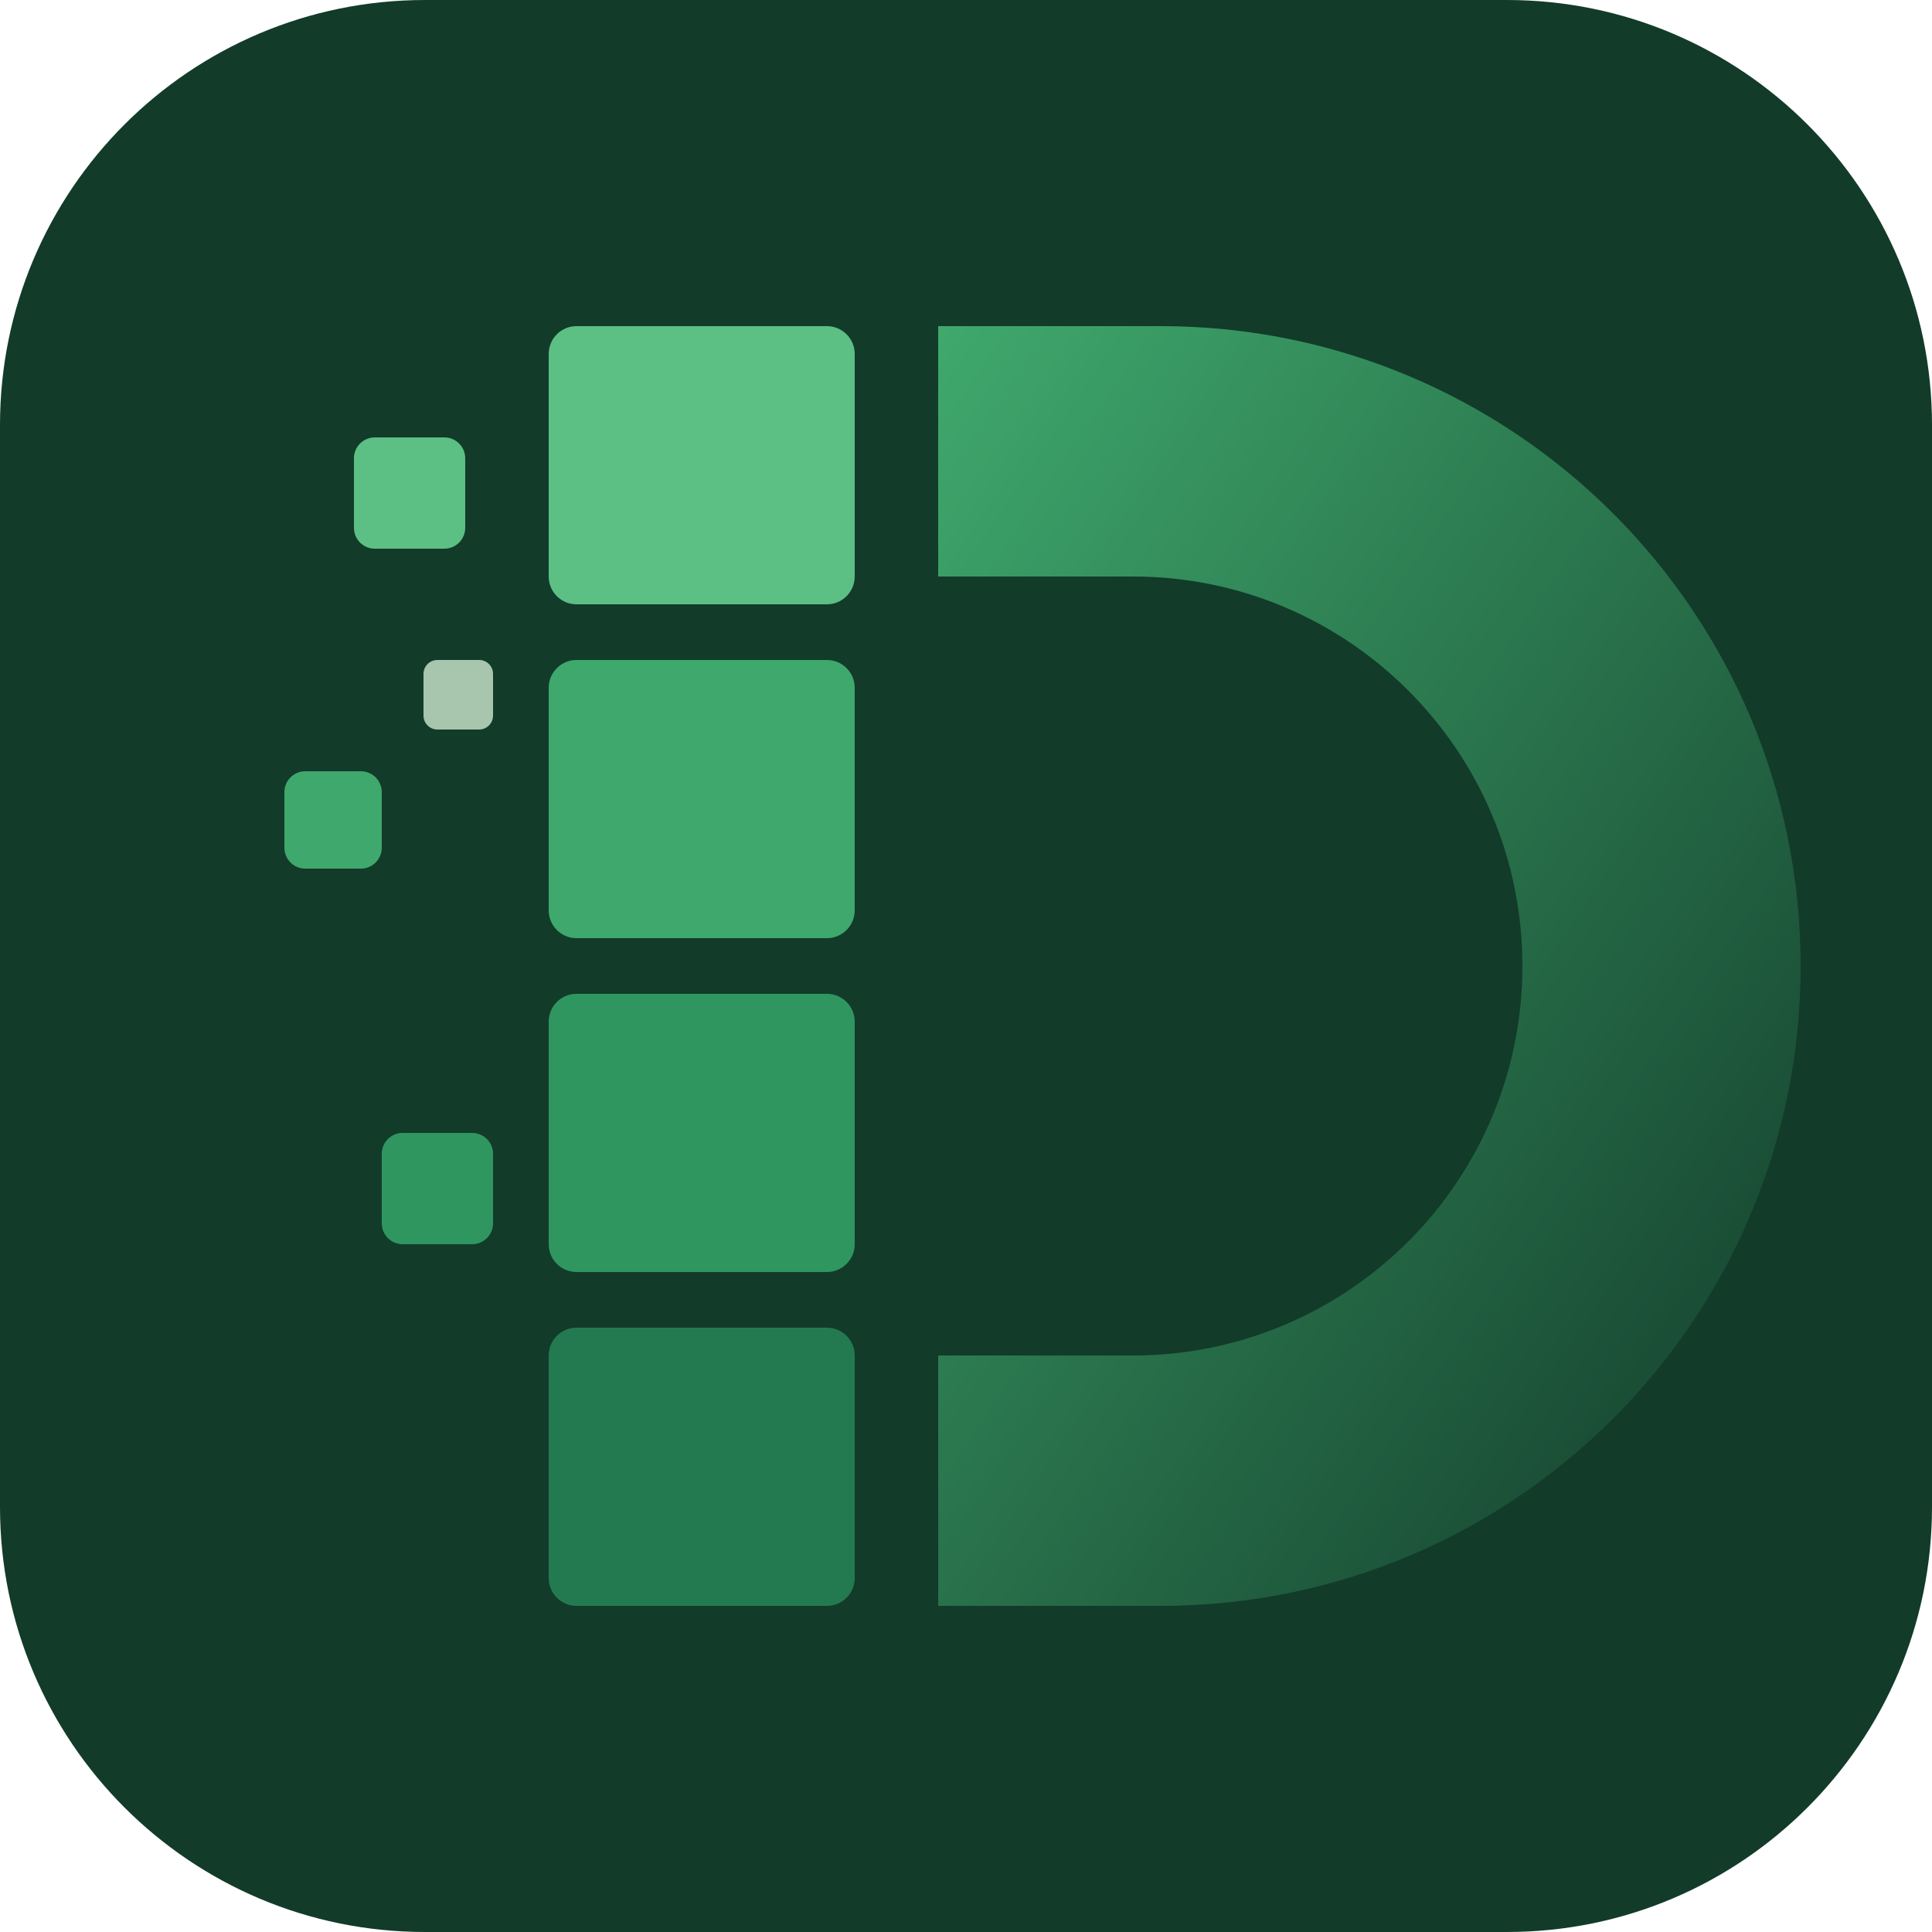
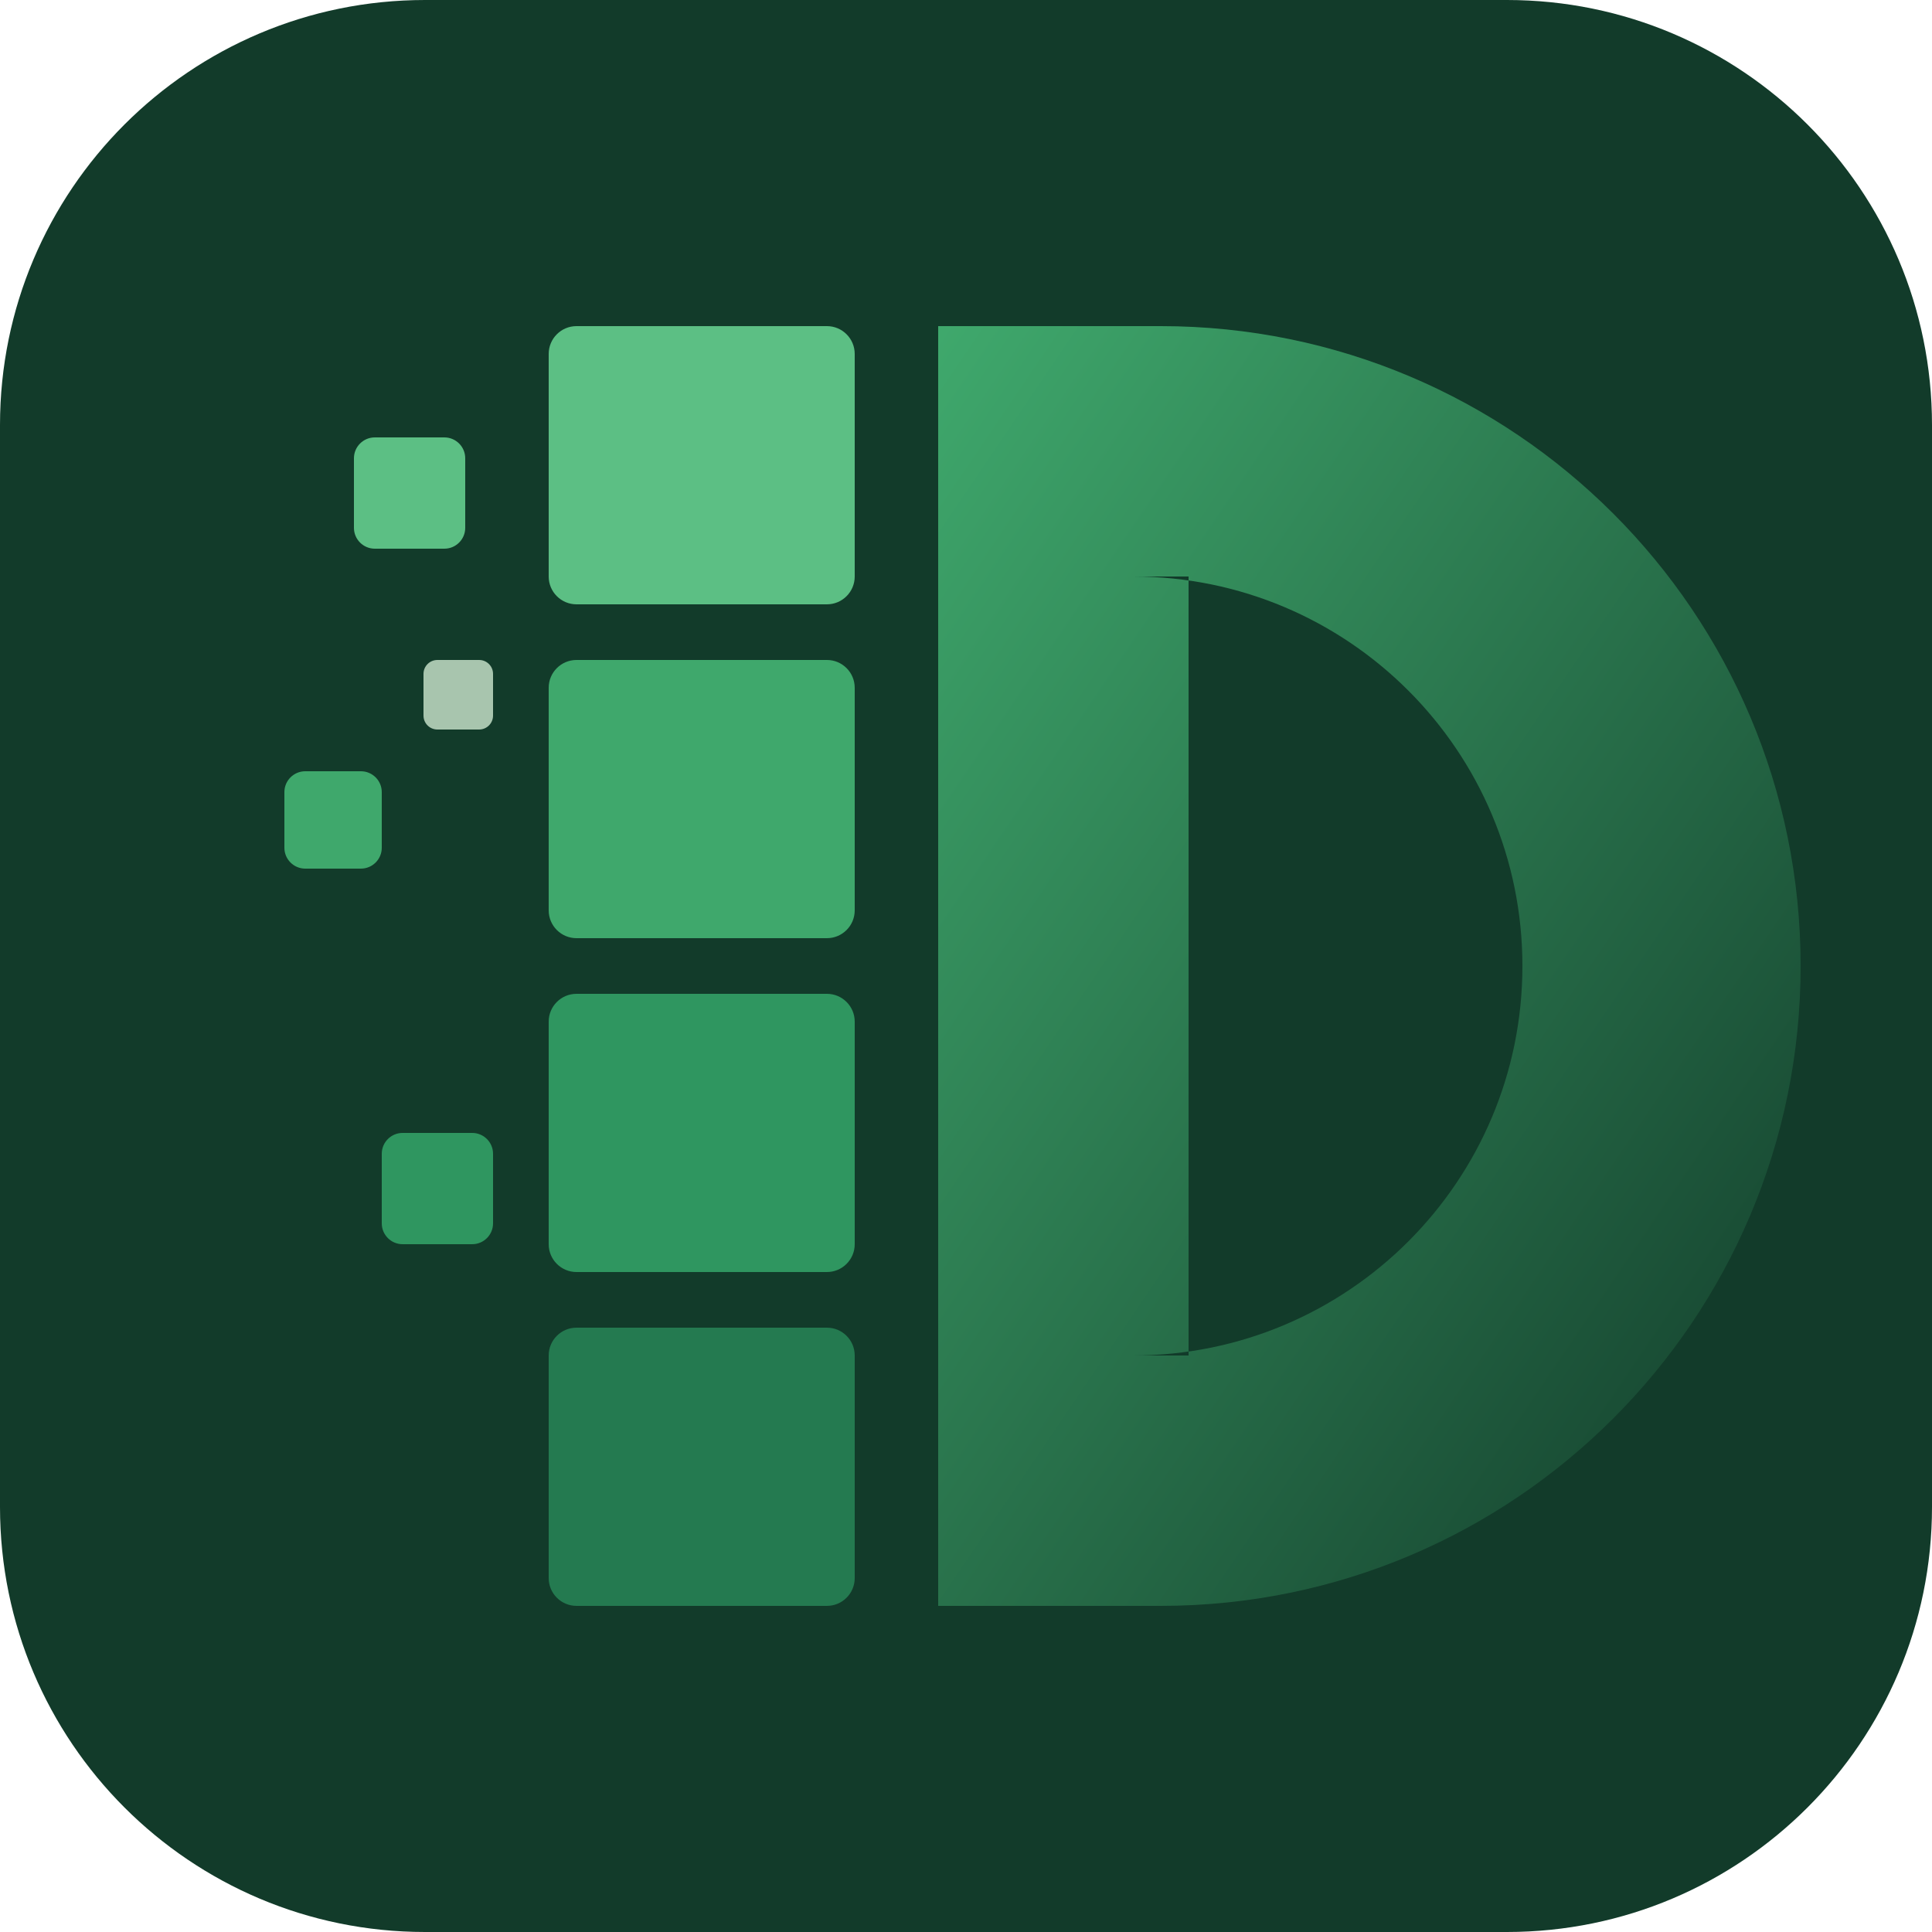
<svg xmlns="http://www.w3.org/2000/svg" viewBox="0 0 100 100">
  <rect width="100" height="100" rx="22" fill="#123B2A" />
  <g transform="translate(14 14) scale(.72)">
    <defs>
      <linearGradient id="g" x1="0" y1="0" x2="1" y2="1">
        <stop offset="0" stop-color="#3FA86C" />
        <stop offset="1" stop-color="#123B2A" />
      </linearGradient>
    </defs>
    <rect x="20" y="4" width="22" height="20" rx="2" fill="#5CBF84" />
    <rect x="20" y="28" width="22" height="20" rx="2" fill="#3FA86C" />
    <rect x="20" y="52" width="22" height="20" rx="2" fill="#2F9660" />
    <rect x="20" y="76" width="22" height="20" rx="2" fill="#247A50" />
    <rect x="6" y="12" width="8" height="8" rx="1.5" fill="#5CBF84" />
    <rect x="1" y="36" width="7" height="7" rx="1.5" fill="#3FA86C" />
    <rect x="8" y="62" width="8" height="8" rx="1.5" fill="#2F9660" />
    <rect x="11" y="28" width="5" height="5" rx="1" fill="#A8C5AE" />
-     <path fill="url(#g)" d="M48 4H64A46 46 0 0 1 64 96H48V78H62A28 28 0 0 0 62 22H48Z" />
+     <path fill="url(#g)" fill-rule="evenodd" d="M48 4H64A46 46 0 0 1 64 96H48ZM66 22H62A28 28 0 0 1 62 78H66Z" />
  </g>
</svg>
